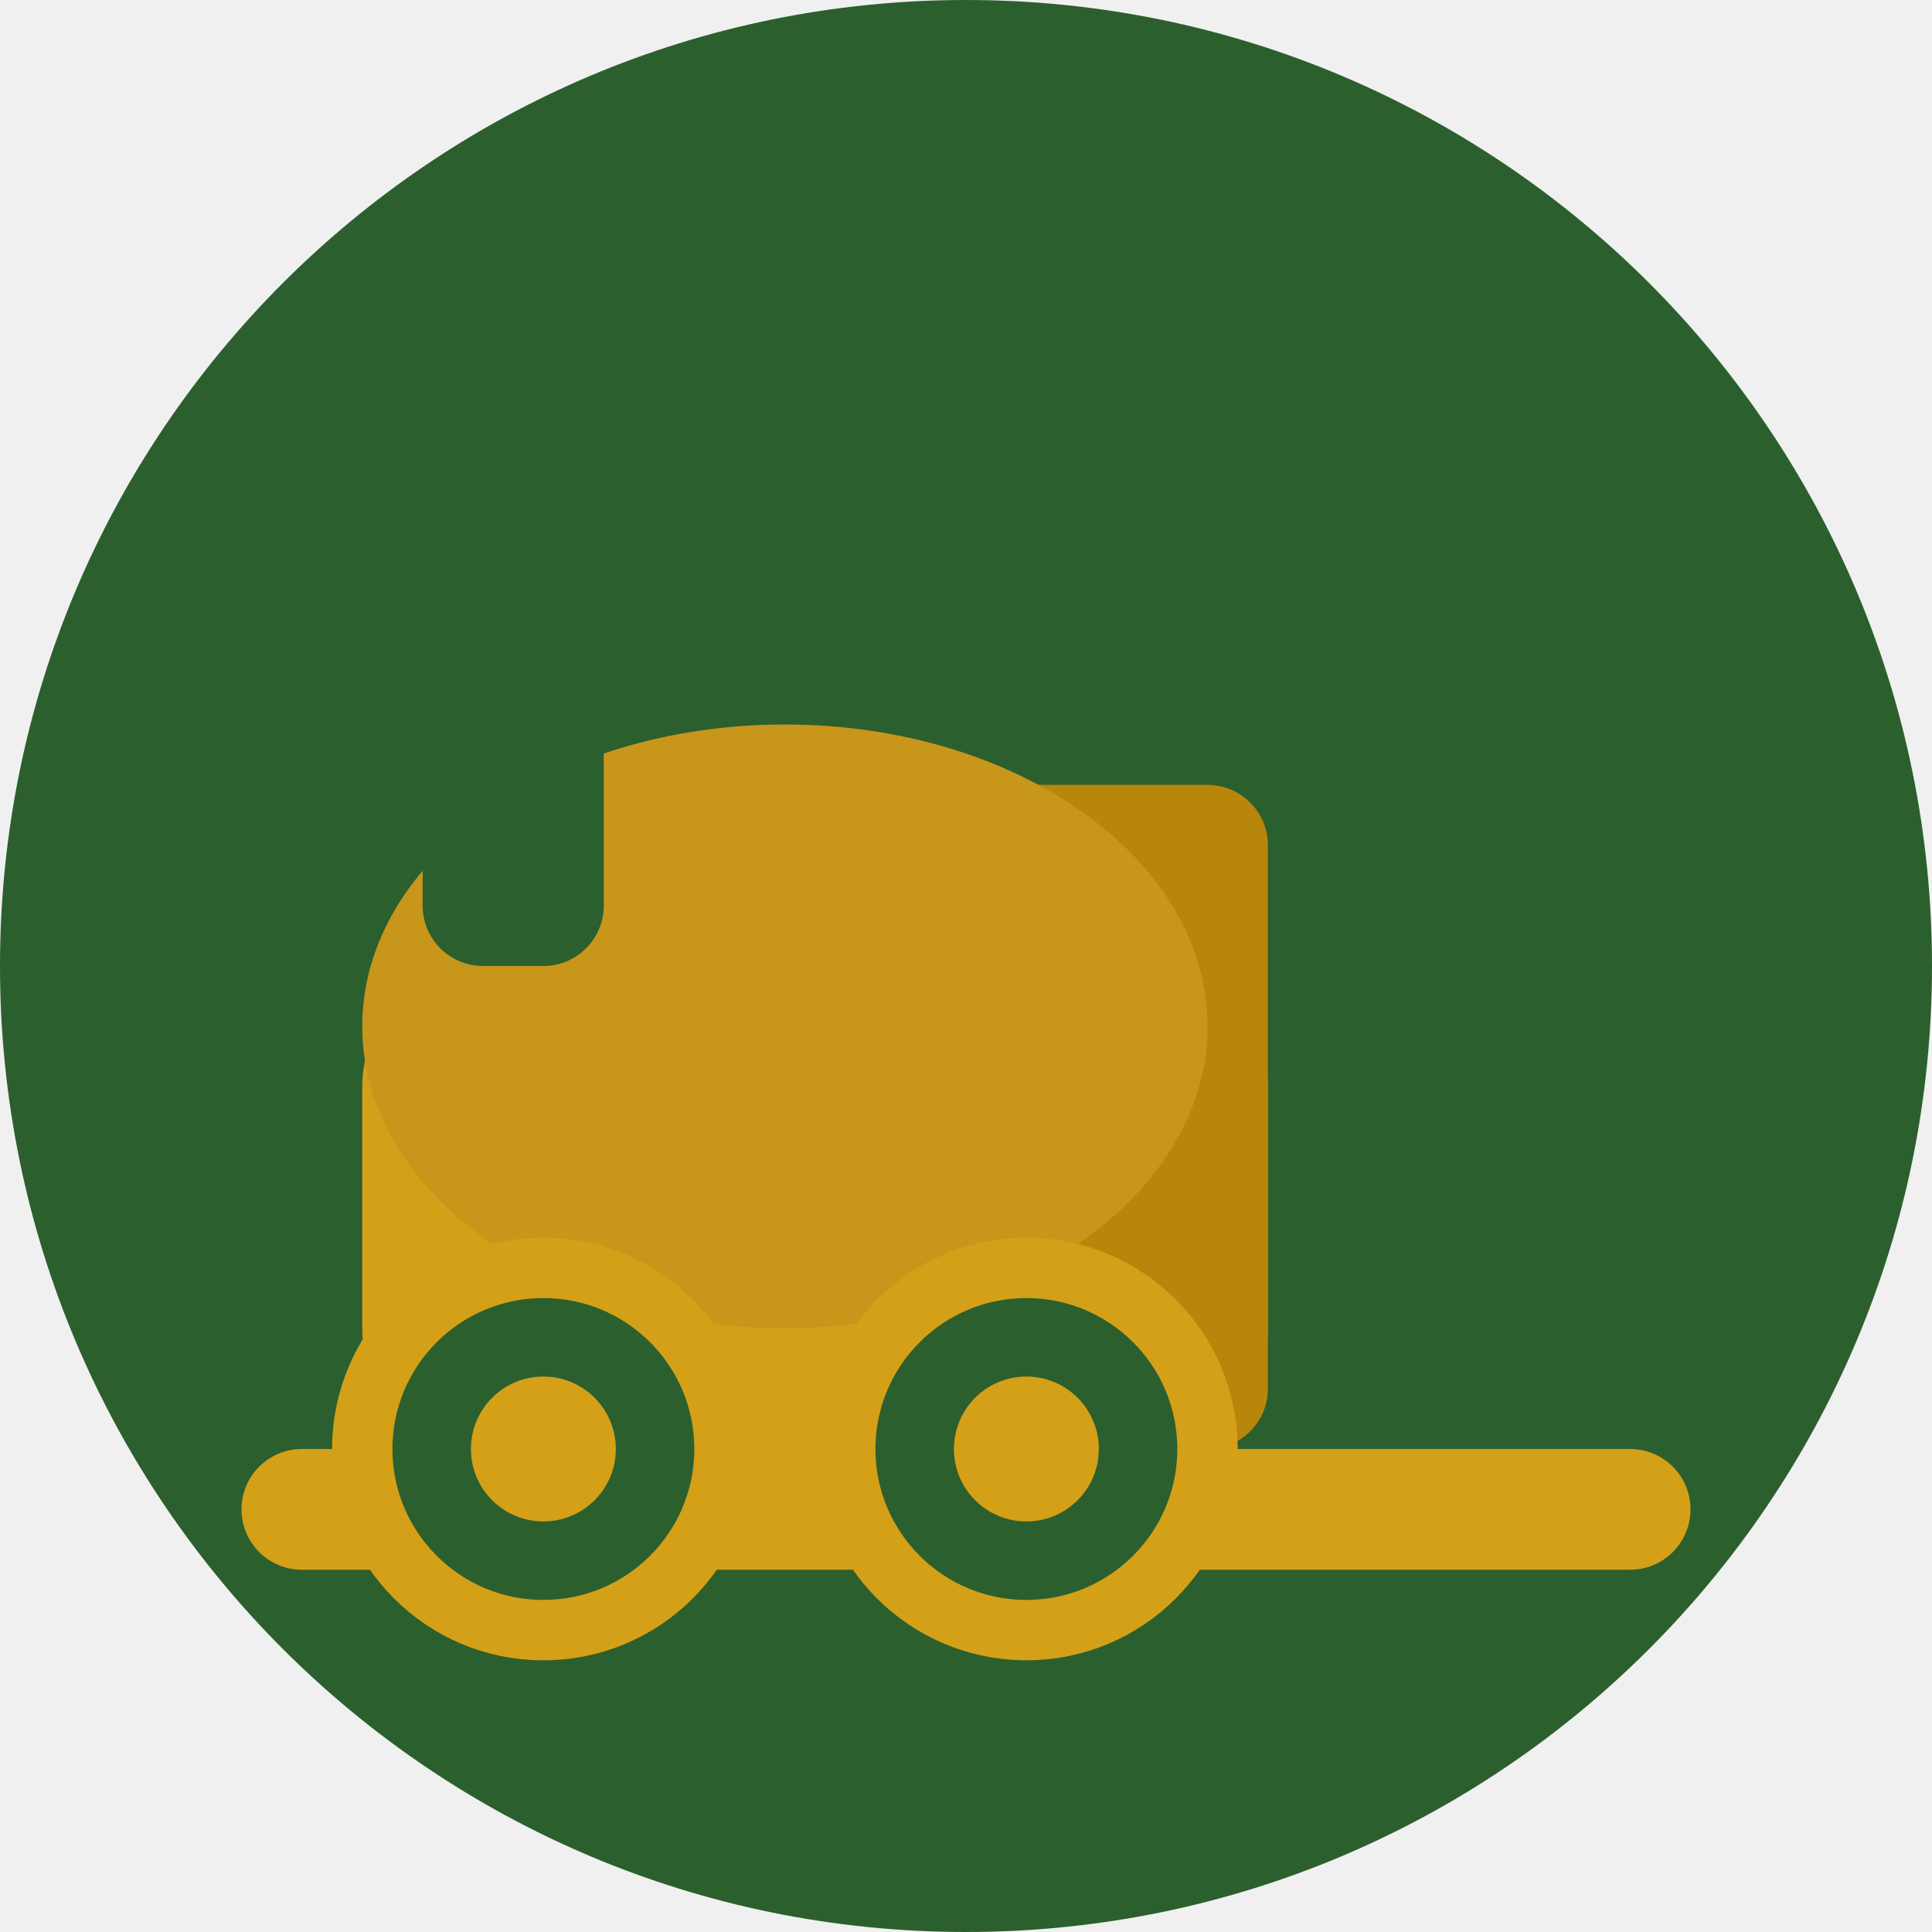
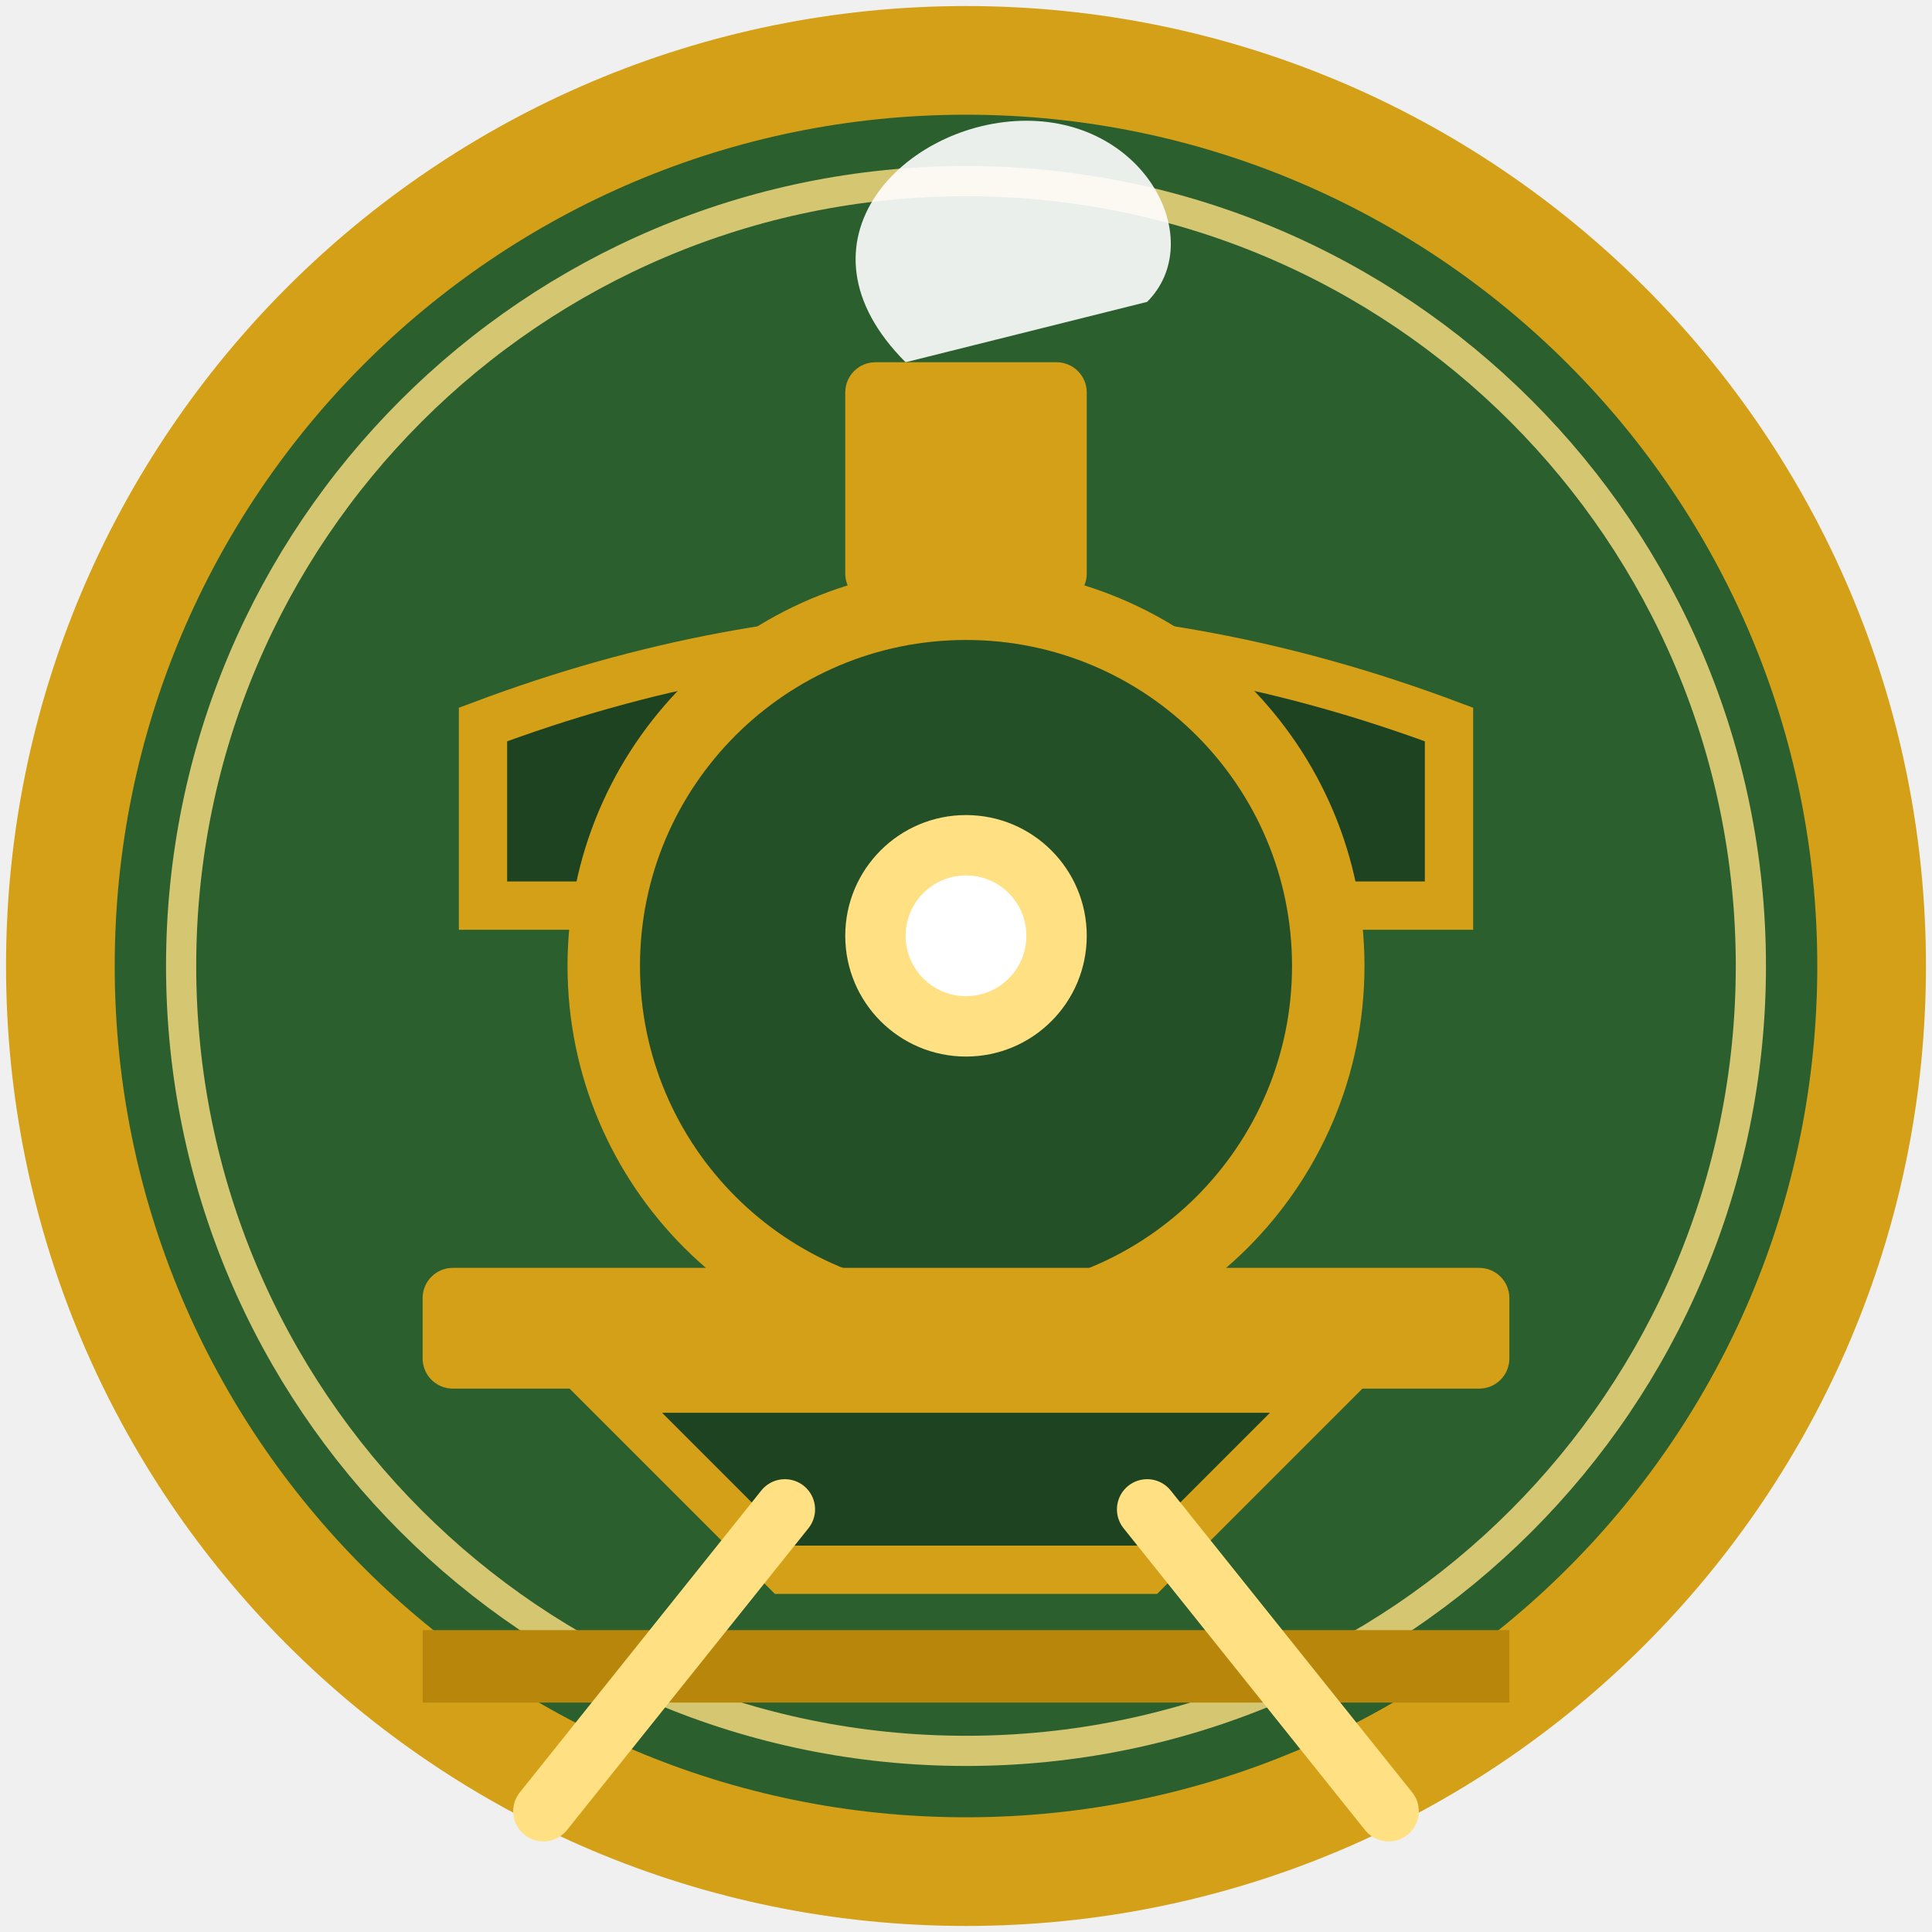
<svg xmlns="http://www.w3.org/2000/svg" viewBox="0 0 32 32" fill="none">
-   <circle cx="16" cy="16" r="16" fill="#2C5F2E" />
-   <rect x="4" y="24" width="24" height="2" rx="1" fill="#D4A017" />
-   <rect x="6" y="16" width="15" height="8" rx="2" fill="#D4A017" />
-   <rect x="15" y="13" width="6" height="11" rx="1" fill="#B8860B" />
-   <ellipse cx="13" cy="17" rx="7" ry="5" fill="#C8961B" />
-   <rect x="7" y="10" width="3" height="6" rx="1" fill="#2C5F2E" />
-   <circle cx="9" cy="24" r="3" fill="#2C5F2E" stroke="#D4A017" stroke-width="1" />
-   <circle cx="9" cy="24" r="1.2" fill="#D4A017" />
-   <circle cx="17" cy="24" r="3" fill="#2C5F2E" stroke="#D4A017" stroke-width="1" />
-   <circle cx="17" cy="24" r="1.2" fill="#D4A017" />
+   <circle cx="16" cy="16" r="15" fill="#2C5F2E" stroke="#D4A017" stroke-width="1.8" />
+   <circle cx="16" cy="16" r="13" stroke="#FFE082" stroke-width="0.5" stroke-opacity="0.8" />
+   <path d="M15 6 C13 4 15 2 17 2 C19 2 20 4 19 5 Z" fill="#FFFFFF" fill-opacity="0.9" />
+   <rect x="14" y="6" width="4" height="4" rx="0.5" fill="#D4A017" />
+   <path d="M8 15 L8 12 Q16 9 24 12 L24 15 Z" fill="#1E4320" stroke="#D4A017" stroke-width="0.8" />
+   <circle cx="16" cy="16" r="6" fill="#245028" stroke="#D4A017" stroke-width="1.2" />
+   <circle cx="16" cy="15.5" r="2" fill="#FFE082" />
+   <circle cx="16" cy="15.5" r="1" fill="#FFFFFF" />
+   <rect x="7" y="21" width="18" height="2" rx="0.5" fill="#D4A017" />
+   <path d="M10 23 L22 23 L19 26 L13 26 Z" fill="#1E4320" stroke="#D4A017" stroke-width="0.8" />
+   <rect x="7" y="27" width="18" height="1.2" fill="#B8860B" />
+   <path d="M9 30 L13 25" stroke="#FFE082" stroke-width="1" stroke-linecap="round" />
+   <path d="M23 30 L19 25" stroke="#FFE082" stroke-width="1" stroke-linecap="round" />
</svg>
